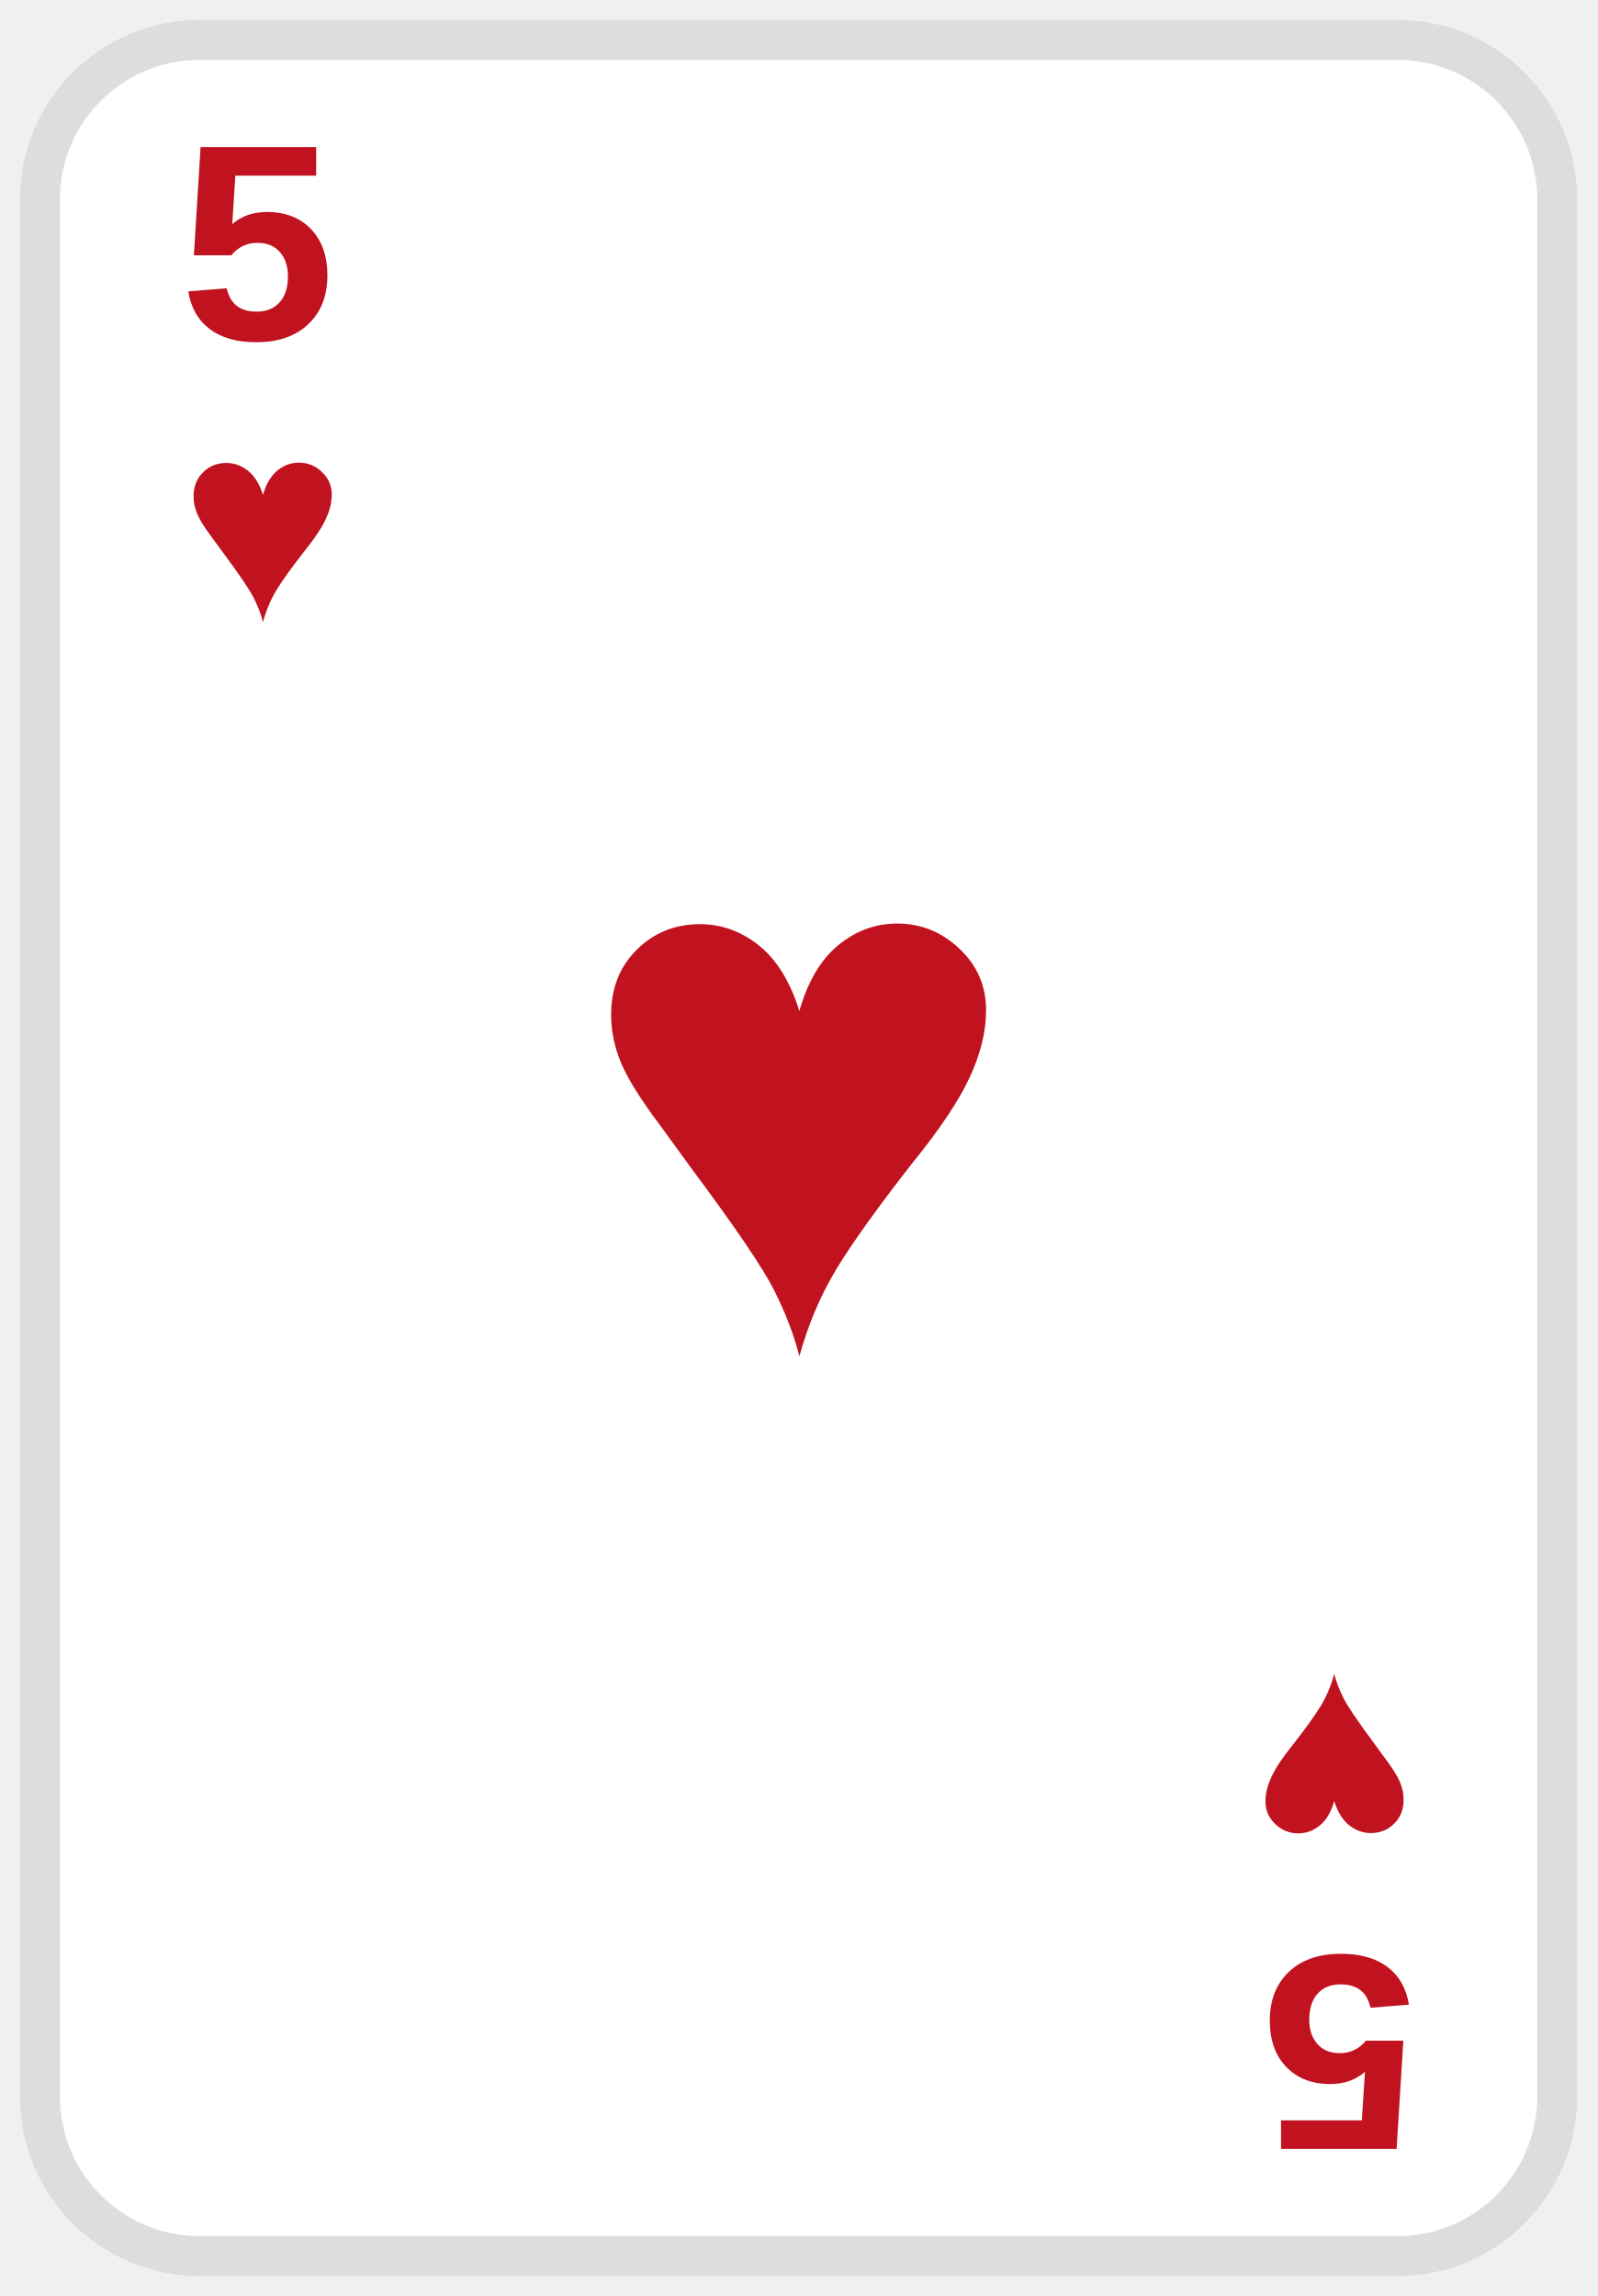
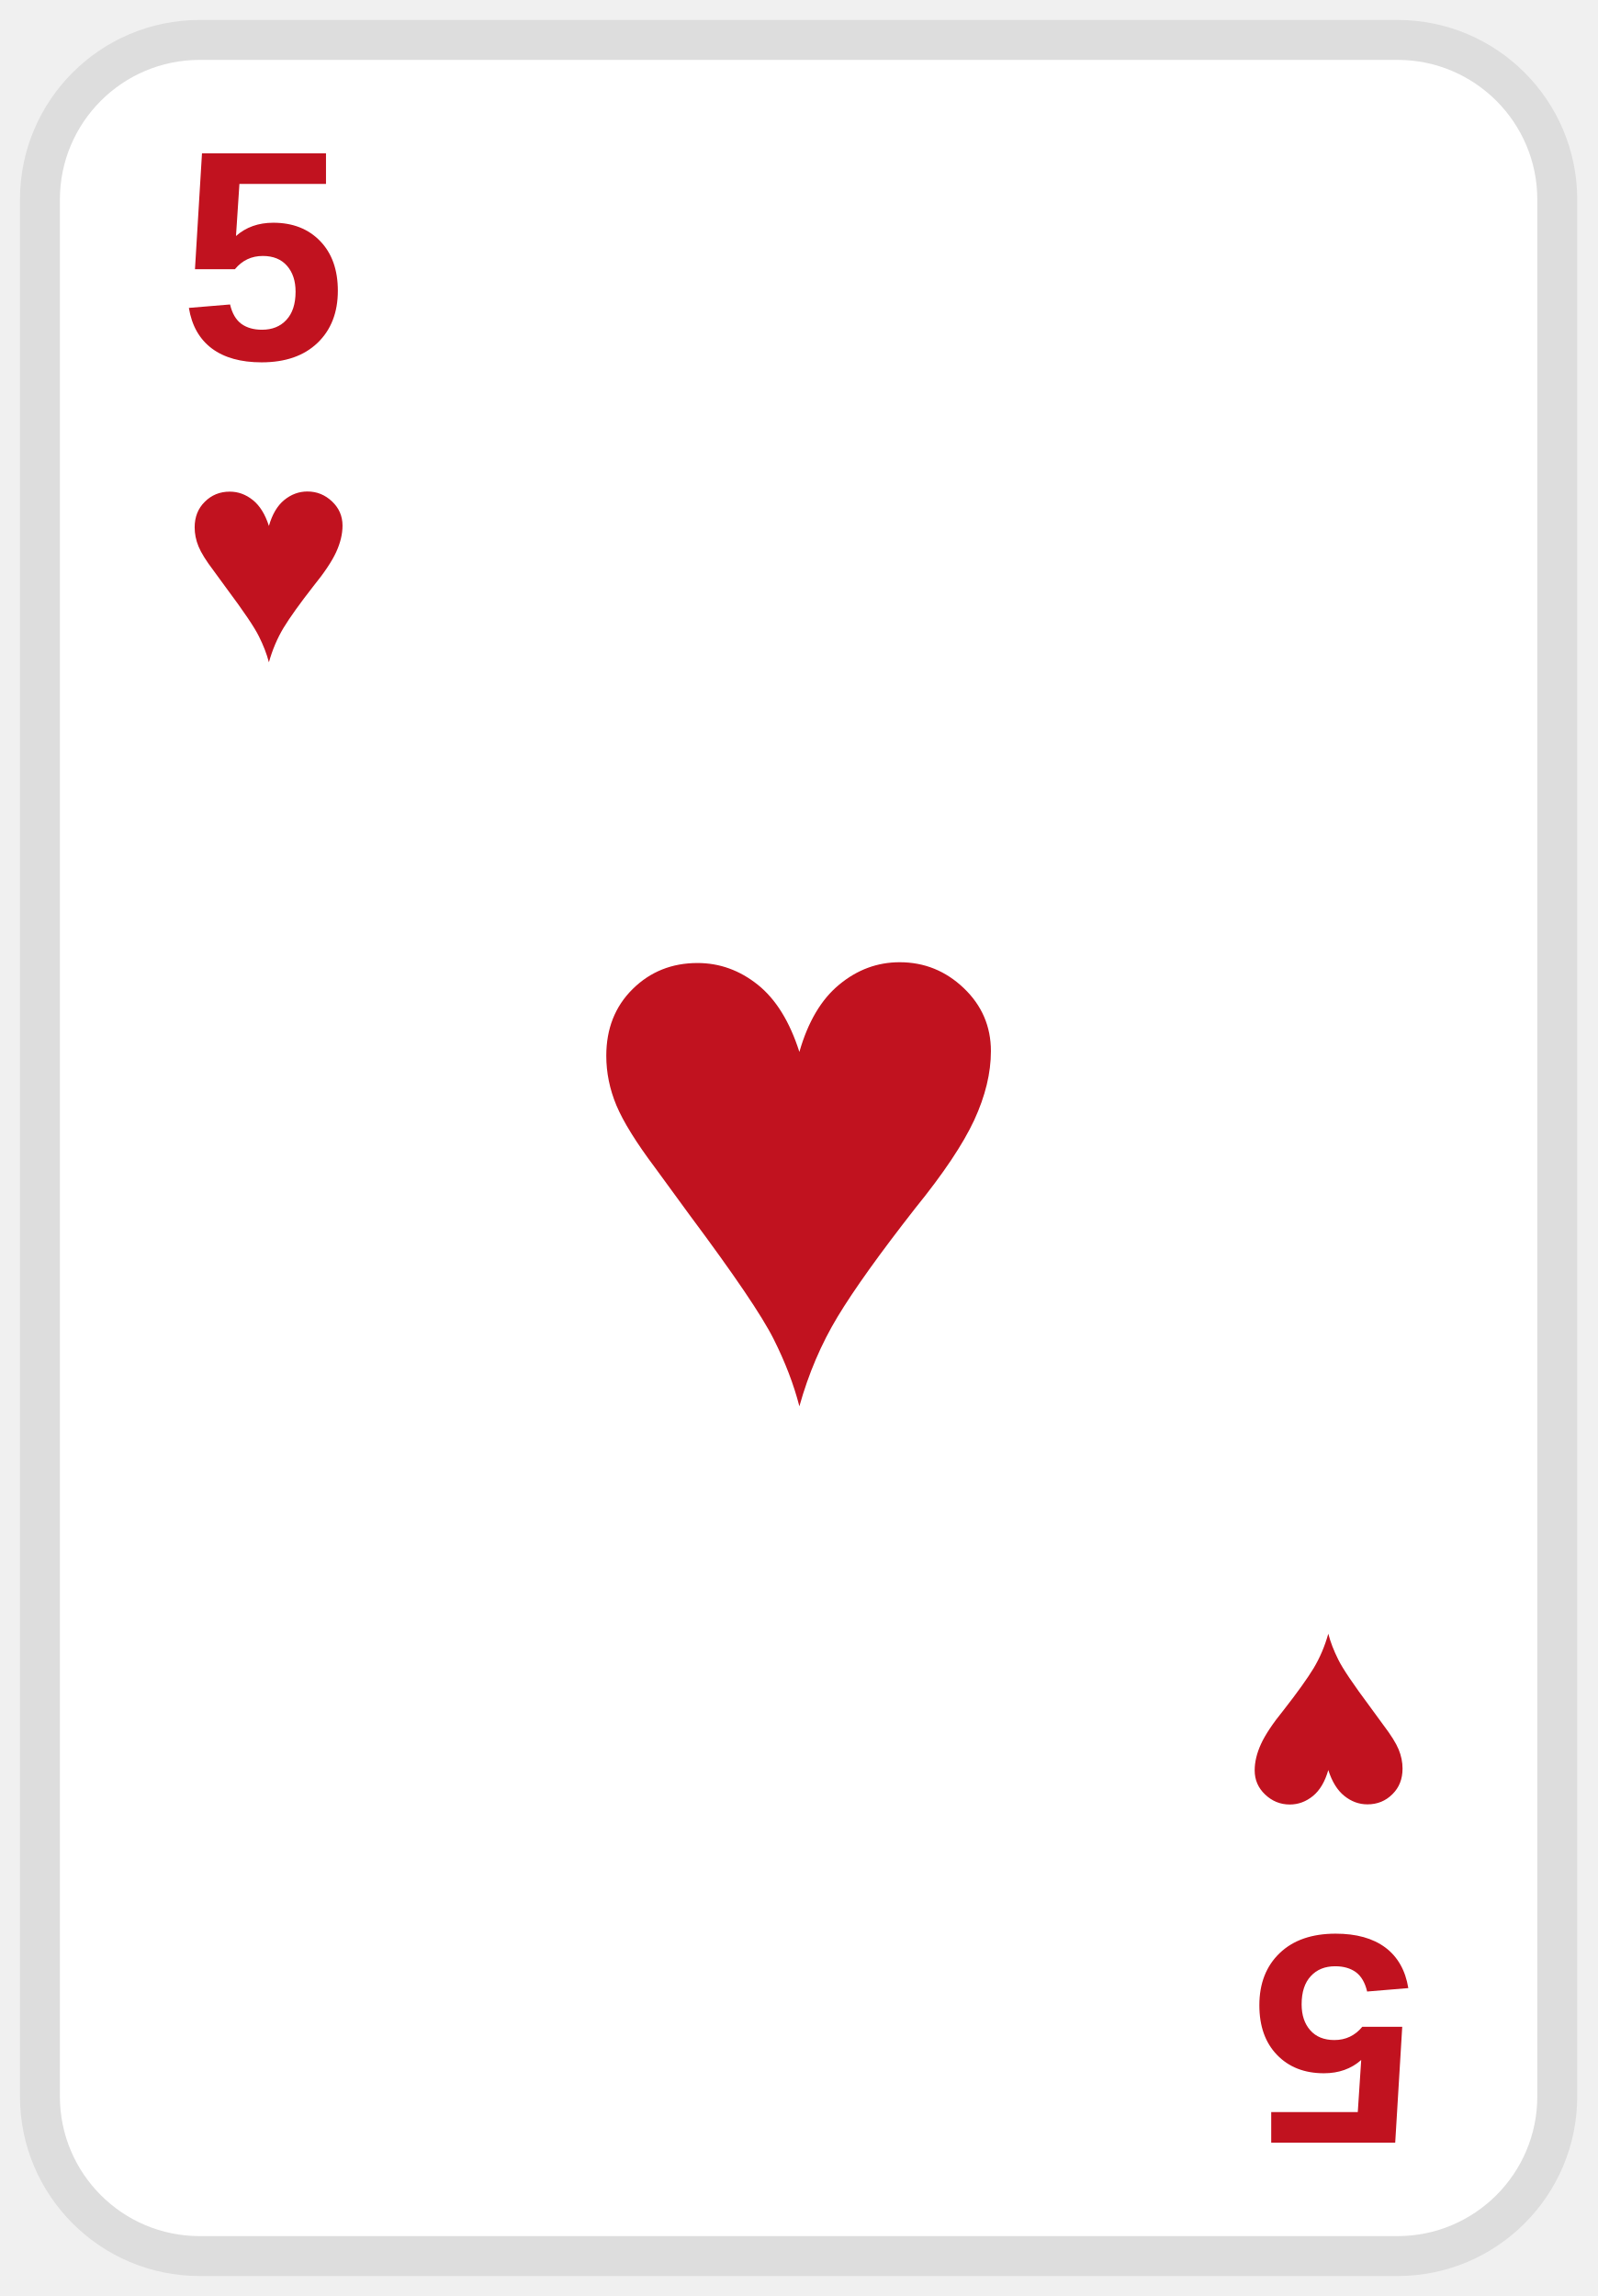
<svg xmlns="http://www.w3.org/2000/svg" width="160" height="230" viewBox="0 0 160 230">
-   <rect x="4" y="4" width="152" height="222" rx="16" fill="white" stroke="#dddddd" stroke-width="4" />
-   <text x="18" y="34" font-size="28" font-family="Arial" font-weight="bold" fill="#c1121f">5</text>
-   <text x="18" y="62" font-size="28" font-family="Arial" fill="#c1121f">♥</text>
-   <text x="80" y="135" text-anchor="middle" font-size="76" font-family="Arial" fill="#c1121f">♥</text>
+   <rect x="4" y="4" width="152" height="222" rx="16" fill="white" stroke="#ddd" stroke-width="4" />
+   <text x="18" y="36" font-size="30" font-family="Arial" font-weight="bold" fill="#c1121f">5</text>
+   <text x="18" y="66" font-size="30" font-family="Arial" fill="#c1121f">♥</text>
+   <text x="80" y="140" text-anchor="middle" font-size="78" font-family="Arial" fill="#c1121f">♥</text>
  <g transform="rotate(180 80 115)">
-     <text x="18" y="34" font-size="28" font-family="Arial" font-weight="bold" fill="#c1121f">5</text>
-     <text x="18" y="62" font-size="28" font-family="Arial" fill="#c1121f">♥</text>
+     <text x="18" y="36" font-size="30" font-family="Arial" font-weight="bold" fill="#c1121f">5</text>
+     <text x="18" y="66" font-size="30" font-family="Arial" fill="#c1121f">♥</text>
  </g>
</svg>
